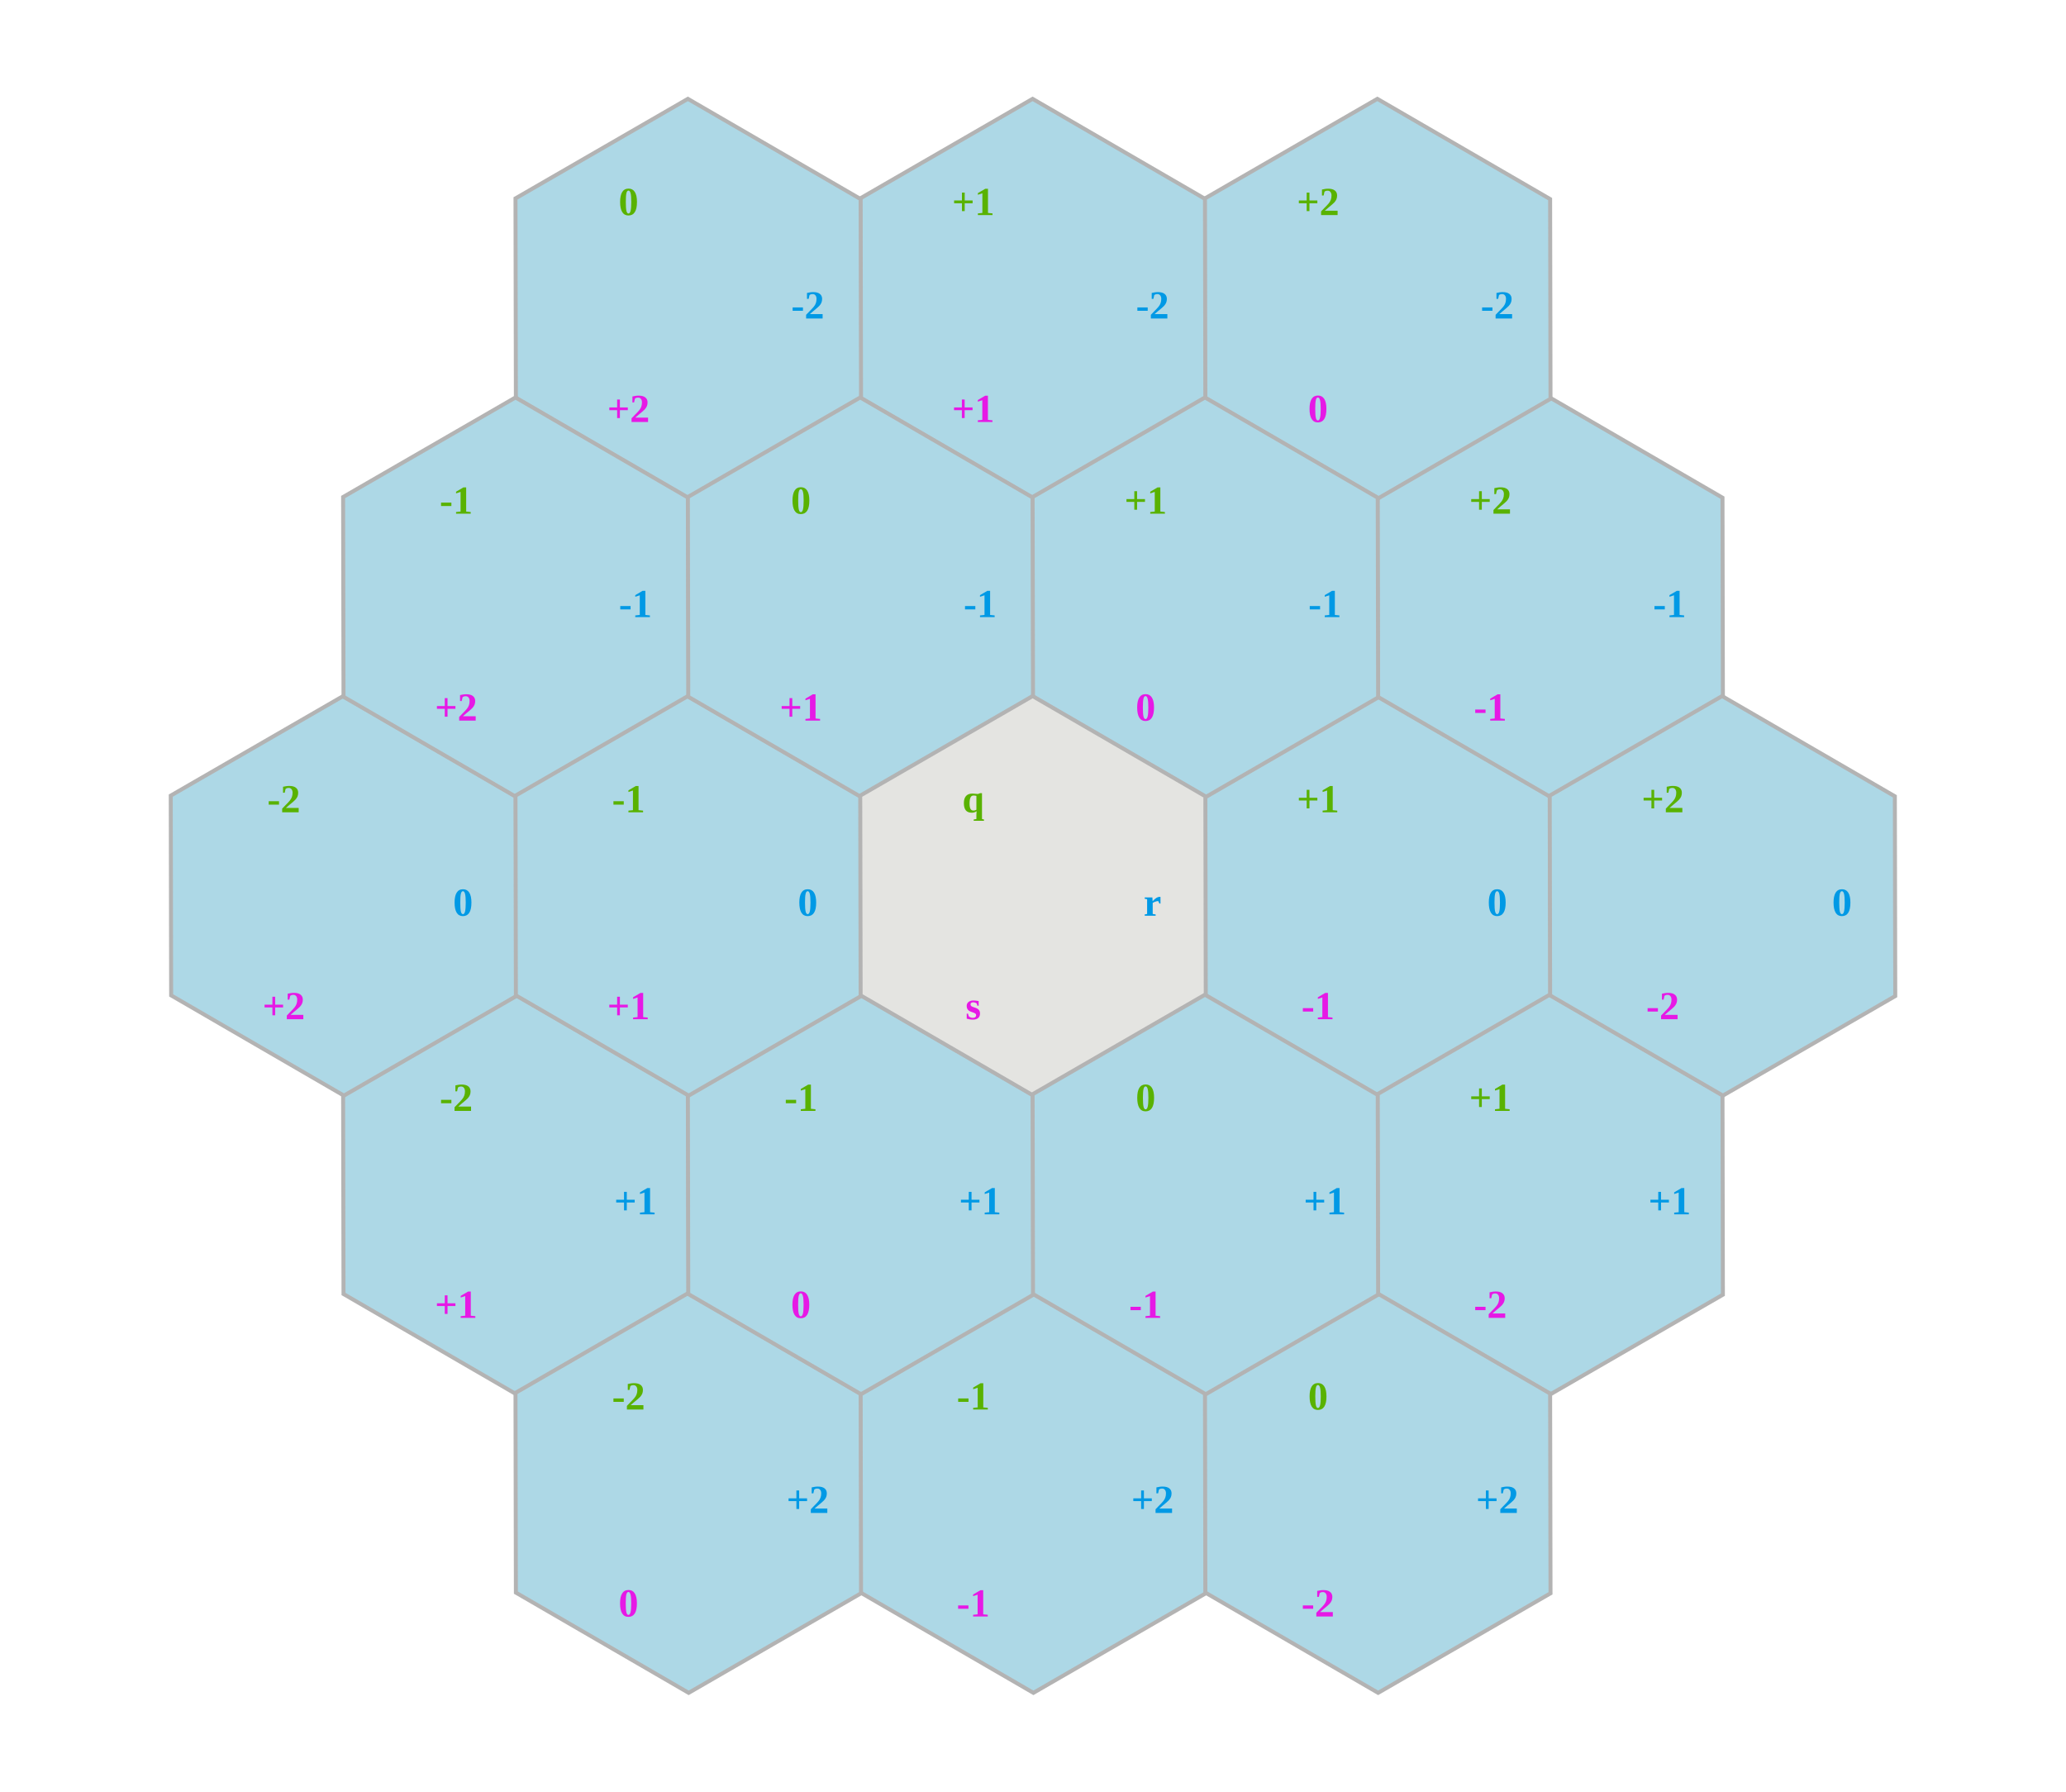
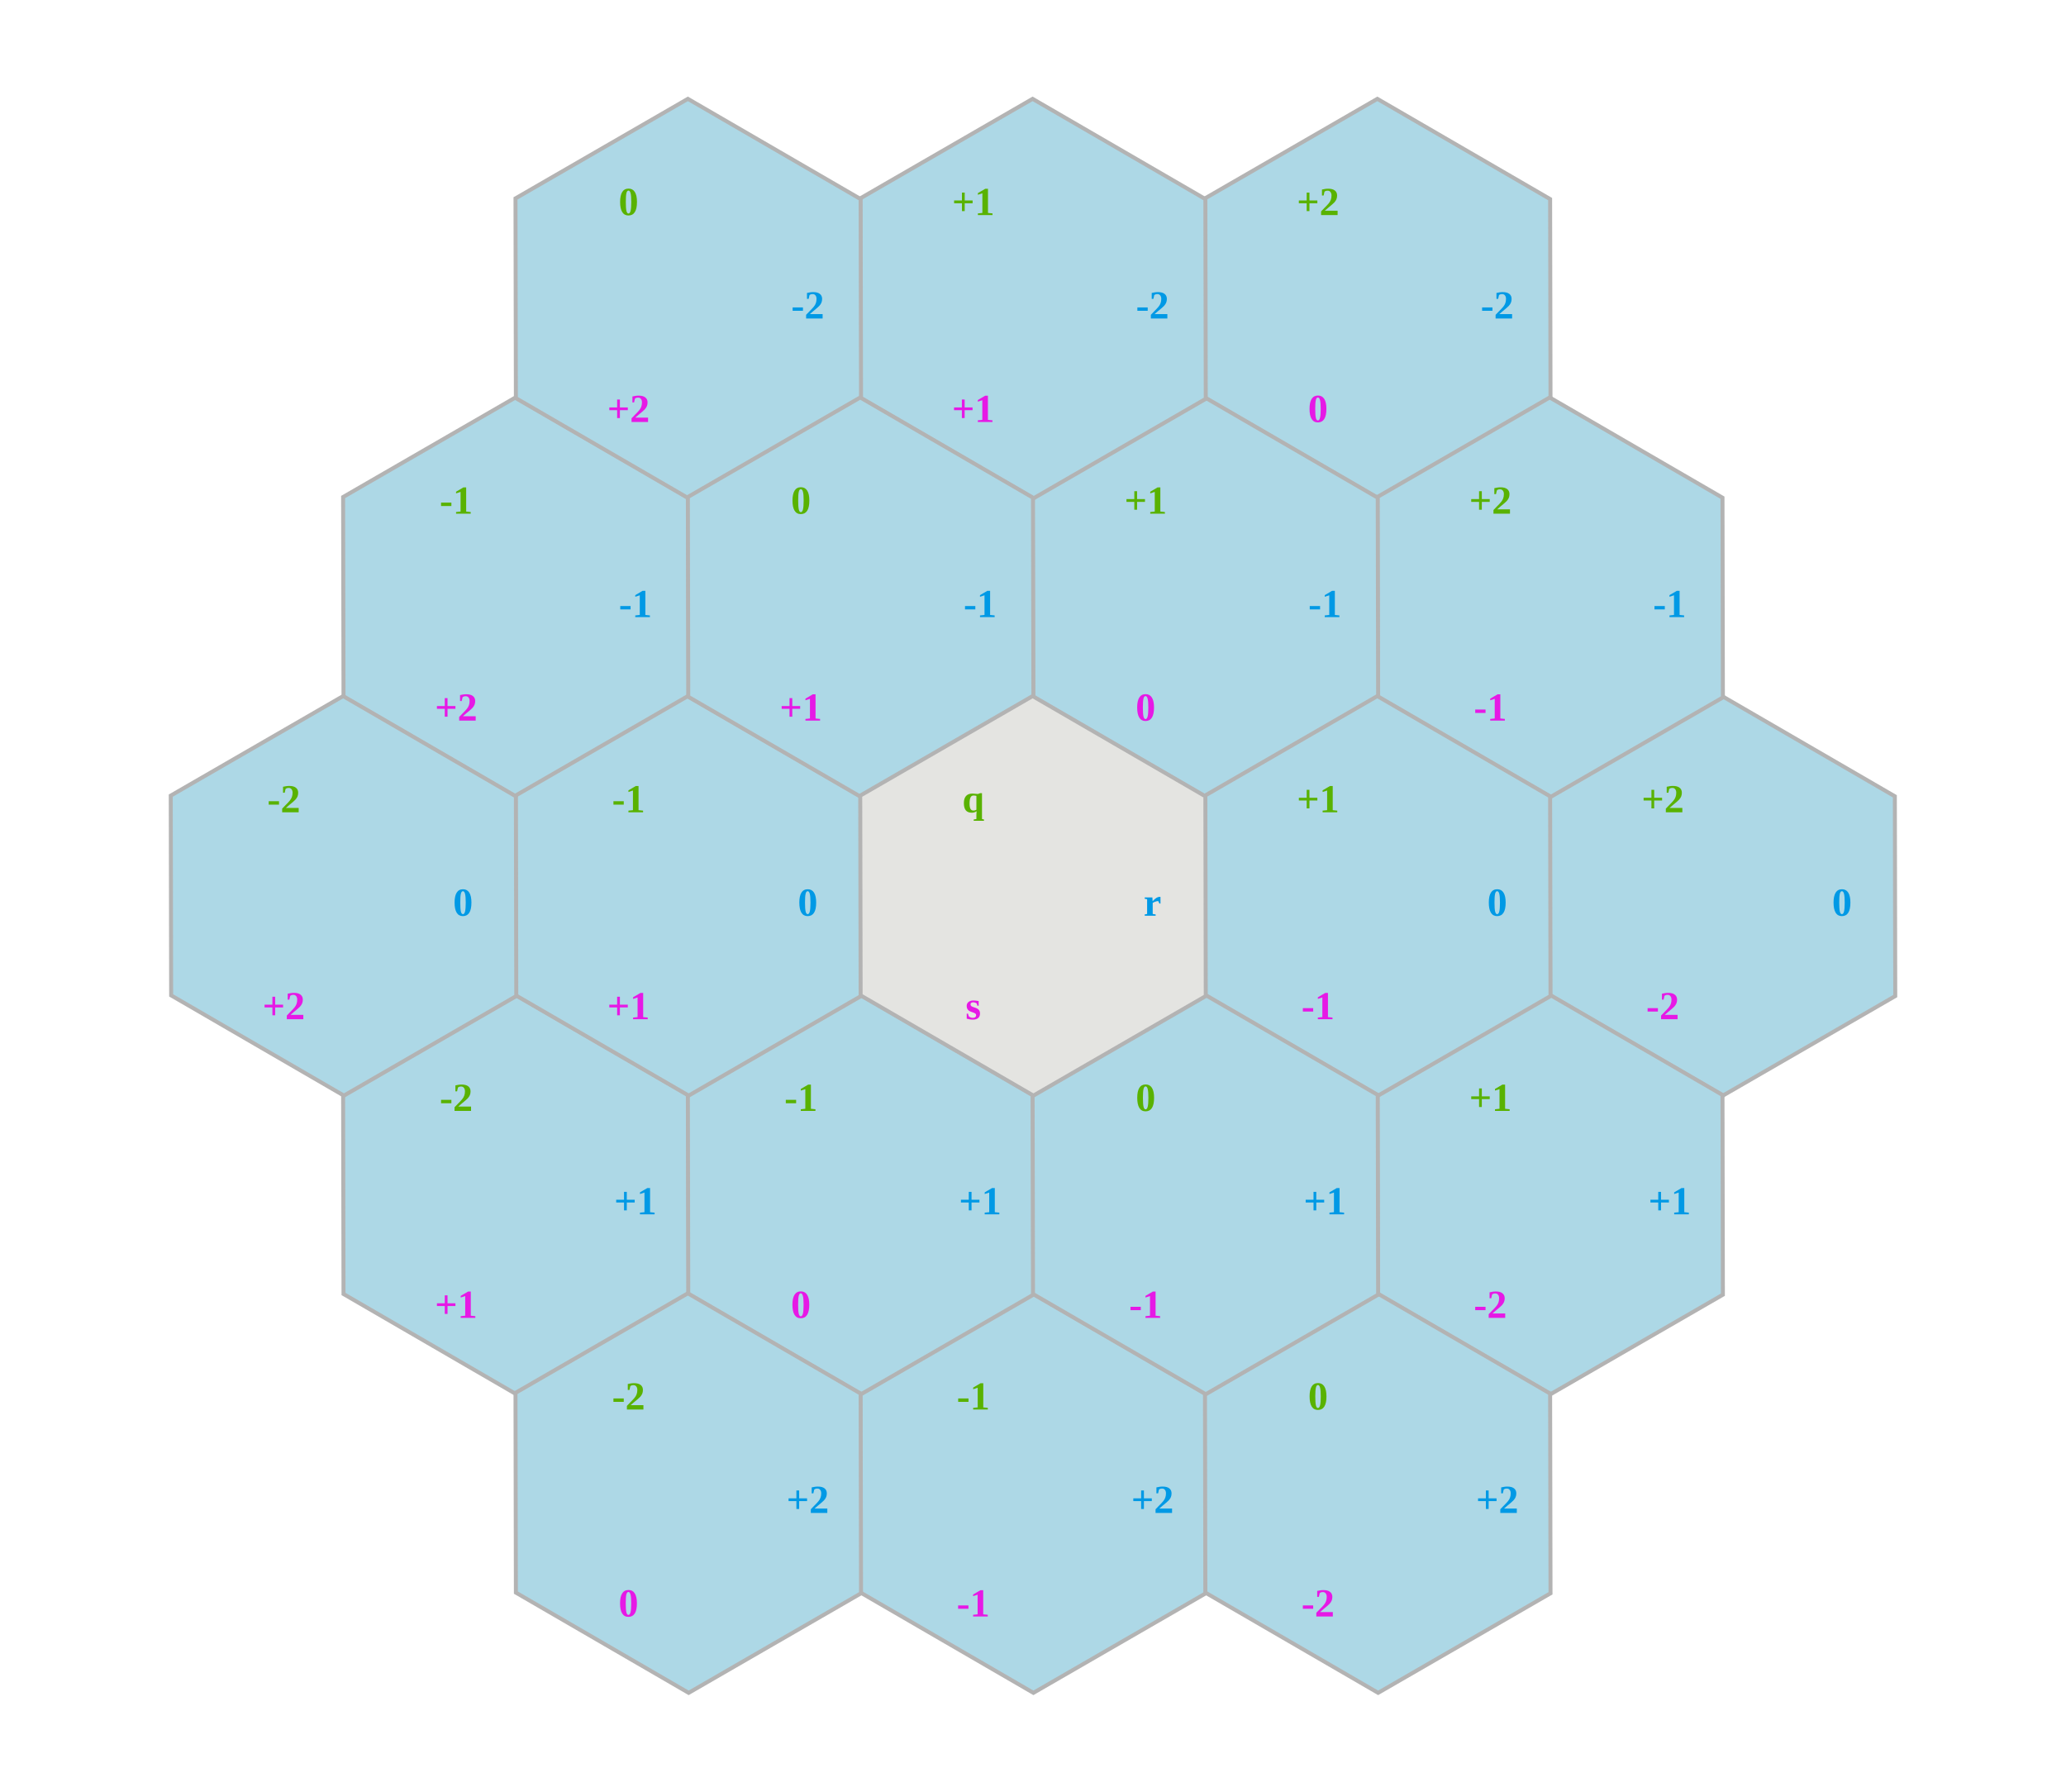
<svg xmlns="http://www.w3.org/2000/svg" version="1.1" viewBox="-519 -450 1038 900" width="1038" height="900" preserveAspectRatio="xMidYMin meet">
  <style>
    svg {
        stroke-width: 2px;
        stroke: #b3b3b3ff;
        fill: #e4e4e1ff;
        background-color: #ffffffff;
    }
    text {
        font-weight: bold;
        stroke: none;
        fill: black;
        text-anchor: middle;
        font-size: 20px;
    }
    .q {
        fill: #59b201ff;
    }
    .r {
        fill: #0099e5ff;
    }
    .s {
        fill: #e619e5ff;
    }
    .style-1 {
        fill: #add8e6ff;
    }
</style>
-   <g class="style-1" transform="translate(173.2051,0),rotate(-30)">
+   <g class="style-1" transform="translate(346.4102,0),rotate(-30)">
    <polygon points="100,0 50,-87 -50,-87 -100,-0 -50,87 50,87">
    </polygon>
-     <text transform="rotate(-90) translate(60, 0) rotate(90) rotate(30) translate(0,10)" class="q">+1</text>
+     <text transform="rotate(-90) translate(60, 0) rotate(90) rotate(30) translate(0,10)" class="q">+2</text>
    <text transform="rotate(-90) translate(-30, 52) rotate(90) rotate(30) translate(0,10)" class="r">0</text>
-     <text transform="rotate(-90) translate(-30, -52) rotate(90) rotate(30) translate(0,10)" class="s">-1</text>
-   </g>
-   <g class="style-1" transform="translate(0,-300),rotate(-30)">
-     <polygon points="100,0 50,-87 -50,-87 -100,-0 -50,87 50,87">
-     </polygon>
-     <text transform="rotate(-90) translate(60, 0) rotate(90) rotate(30) translate(0,10)" class="q">+1</text>
-     <text transform="rotate(-90) translate(-30, 52) rotate(90) rotate(30) translate(0,10)" class="r">-2</text>
-     <text transform="rotate(-90) translate(-30, -52) rotate(90) rotate(30) translate(0,10)" class="s">+1</text>
+     <text transform="rotate(-90) translate(-30, -52) rotate(90) rotate(30) translate(0,10)" class="s">-2</text>
  </g>
  <g class="style-1" transform="translate(-259.8076,150),rotate(-30)">
    <polygon points="100,0 50,-87 -50,-87 -100,-0 -50,87 50,87">
    </polygon>
    <text transform="rotate(-90) translate(60, 0) rotate(90) rotate(30) translate(0,10)" class="q">-2</text>
    <text transform="rotate(-90) translate(-30, 52) rotate(90) rotate(30) translate(0,10)" class="r">+1</text>
    <text transform="rotate(-90) translate(-30, -52) rotate(90) rotate(30) translate(0,10)" class="s">+1</text>
-   </g>
-   <g class="style-1" transform="translate(259.8076,-150),rotate(-30)">
-     <polygon points="100,0 50,-87 -50,-87 -100,-0 -50,87 50,87">
-     </polygon>
-     <text transform="rotate(-90) translate(60, 0) rotate(90) rotate(30) translate(0,10)" class="q">+2</text>
-     <text transform="rotate(-90) translate(-30, 52) rotate(90) rotate(30) translate(0,10)" class="r">-1</text>
-     <text transform="rotate(-90) translate(-30, -52) rotate(90) rotate(30) translate(0,10)" class="s">-1</text>
  </g>
  <g class="style-1" transform="translate(0,300),rotate(-30)">
    <polygon points="100,0 50,-87 -50,-87 -100,-0 -50,87 50,87">
    </polygon>
    <text transform="rotate(-90) translate(60, 0) rotate(90) rotate(30) translate(0,10)" class="q">-1</text>
    <text transform="rotate(-90) translate(-30, 52) rotate(90) rotate(30) translate(0,10)" class="r">+2</text>
    <text transform="rotate(-90) translate(-30, -52) rotate(90) rotate(30) translate(0,10)" class="s">-1</text>
  </g>
  <g class="style-1" transform="translate(259.8076,150),rotate(-30)">
    <polygon points="100,0 50,-87 -50,-87 -100,-0 -50,87 50,87">
    </polygon>
    <text transform="rotate(-90) translate(60, 0) rotate(90) rotate(30) translate(0,10)" class="q">+1</text>
    <text transform="rotate(-90) translate(-30, 52) rotate(90) rotate(30) translate(0,10)" class="r">+1</text>
    <text transform="rotate(-90) translate(-30, -52) rotate(90) rotate(30) translate(0,10)" class="s">-2</text>
  </g>
+   <g class="style-1" transform="translate(-86.60254,150),rotate(-30)">
+     <polygon points="100,0 50,-87 -50,-87 -100,-0 -50,87 50,87">
+     </polygon>
+     <text transform="rotate(-90) translate(60, 0) rotate(90) rotate(30) translate(0,10)" class="q">-1</text>
+     <text transform="rotate(-90) translate(-30, 52) rotate(90) rotate(30) translate(0,10)" class="r">+1</text>
+     <text transform="rotate(-90) translate(-30, -52) rotate(90) rotate(30) translate(0,10)" class="s">0</text>
+   </g>
+   <g class="style-1" transform="translate(173.2051,-300),rotate(-30)">
+     <polygon points="100,0 50,-87 -50,-87 -100,-0 -50,87 50,87">
+     </polygon>
+     <text transform="rotate(-90) translate(60, 0) rotate(90) rotate(30) translate(0,10)" class="q">+2</text>
+     <text transform="rotate(-90) translate(-30, 52) rotate(90) rotate(30) translate(0,10)" class="r">-2</text>
+     <text transform="rotate(-90) translate(-30, -52) rotate(90) rotate(30) translate(0,10)" class="s">0</text>
+   </g>
+   <g class="style-1" transform="translate(173.2051,300),rotate(-30)">
+     <polygon points="100,0 50,-87 -50,-87 -100,-0 -50,87 50,87">
+     </polygon>
+     <text transform="rotate(-90) translate(60, 0) rotate(90) rotate(30) translate(0,10)" class="q">0</text>
+     <text transform="rotate(-90) translate(-30, 52) rotate(90) rotate(30) translate(0,10)" class="r">+2</text>
+     <text transform="rotate(-90) translate(-30, -52) rotate(90) rotate(30) translate(0,10)" class="s">-2</text>
+   </g>
+   <g class="style-1" transform="translate(259.8076,-150),rotate(-30)">
+     <polygon points="100,0 50,-87 -50,-87 -100,-0 -50,87 50,87">
+     </polygon>
+     <text transform="rotate(-90) translate(60, 0) rotate(90) rotate(30) translate(0,10)" class="q">+2</text>
+     <text transform="rotate(-90) translate(-30, 52) rotate(90) rotate(30) translate(0,10)" class="r">-1</text>
+     <text transform="rotate(-90) translate(-30, -52) rotate(90) rotate(30) translate(0,10)" class="s">-1</text>
+   </g>
  <g class="style-1" transform="translate(-173.2051,300),rotate(-30)">
    <polygon points="100,0 50,-87 -50,-87 -100,-0 -50,87 50,87">
    </polygon>
    <text transform="rotate(-90) translate(60, 0) rotate(90) rotate(30) translate(0,10)" class="q">-2</text>
    <text transform="rotate(-90) translate(-30, 52) rotate(90) rotate(30) translate(0,10)" class="r">+2</text>
    <text transform="rotate(-90) translate(-30, -52) rotate(90) rotate(30) translate(0,10)" class="s">0</text>
+   </g>
+   <g class="style-1" transform="translate(86.60254,-150),rotate(-30)">
+     <polygon points="100,0 50,-87 -50,-87 -100,-0 -50,87 50,87">
+     </polygon>
+     <text transform="rotate(-90) translate(60, 0) rotate(90) rotate(30) translate(0,10)" class="q">+1</text>
+     <text transform="rotate(-90) translate(-30, 52) rotate(90) rotate(30) translate(0,10)" class="r">-1</text>
+     <text transform="rotate(-90) translate(-30, -52) rotate(90) rotate(30) translate(0,10)" class="s">0</text>
+   </g>
+   <g class="style-1" transform="translate(173.2051,0),rotate(-30)">
+     <polygon points="100,0 50,-87 -50,-87 -100,-0 -50,87 50,87">
+     </polygon>
+     <text transform="rotate(-90) translate(60, 0) rotate(90) rotate(30) translate(0,10)" class="q">+1</text>
+     <text transform="rotate(-90) translate(-30, 52) rotate(90) rotate(30) translate(0,10)" class="r">0</text>
+     <text transform="rotate(-90) translate(-30, -52) rotate(90) rotate(30) translate(0,10)" class="s">-1</text>
+   </g>
+   <g class="style-1" transform="translate(0,-300),rotate(-30)">
+     <polygon points="100,0 50,-87 -50,-87 -100,-0 -50,87 50,87">
+     </polygon>
+     <text transform="rotate(-90) translate(60, 0) rotate(90) rotate(30) translate(0,10)" class="q">+1</text>
+     <text transform="rotate(-90) translate(-30, 52) rotate(90) rotate(30) translate(0,10)" class="r">-2</text>
+     <text transform="rotate(-90) translate(-30, -52) rotate(90) rotate(30) translate(0,10)" class="s">+1</text>
+   </g>
+   <g class="style-1" transform="translate(-259.8076,-150),rotate(-30)">
+     <polygon points="100,0 50,-87 -50,-87 -100,-0 -50,87 50,87">
+     </polygon>
+     <text transform="rotate(-90) translate(60, 0) rotate(90) rotate(30) translate(0,10)" class="q">-1</text>
+     <text transform="rotate(-90) translate(-30, 52) rotate(90) rotate(30) translate(0,10)" class="r">-1</text>
+     <text transform="rotate(-90) translate(-30, -52) rotate(90) rotate(30) translate(0,10)" class="s">+2</text>
+   </g>
+   <g class="style-1" transform="translate(-173.2051,0),rotate(-30)">
+     <polygon points="100,0 50,-87 -50,-87 -100,-0 -50,87 50,87">
+     </polygon>
+     <text transform="rotate(-90) translate(60, 0) rotate(90) rotate(30) translate(0,10)" class="q">-1</text>
+     <text transform="rotate(-90) translate(-30, 52) rotate(90) rotate(30) translate(0,10)" class="r">0</text>
+     <text transform="rotate(-90) translate(-30, -52) rotate(90) rotate(30) translate(0,10)" class="s">+1</text>
  </g>
  <g class="style-1" transform="translate(-346.4102,0),rotate(-30)">
    <polygon points="100,0 50,-87 -50,-87 -100,-0 -50,87 50,87">
    </polygon>
    <text transform="rotate(-90) translate(60, 0) rotate(90) rotate(30) translate(0,10)" class="q">-2</text>
    <text transform="rotate(-90) translate(-30, 52) rotate(90) rotate(30) translate(0,10)" class="r">0</text>
    <text transform="rotate(-90) translate(-30, -52) rotate(90) rotate(30) translate(0,10)" class="s">+2</text>
  </g>
  <g class="style-1" transform="translate(-173.2051,-300),rotate(-30)">
    <polygon points="100,0 50,-87 -50,-87 -100,-0 -50,87 50,87">
    </polygon>
    <text transform="rotate(-90) translate(60, 0) rotate(90) rotate(30) translate(0,10)" class="q">0</text>
    <text transform="rotate(-90) translate(-30, 52) rotate(90) rotate(30) translate(0,10)" class="r">-2</text>
    <text transform="rotate(-90) translate(-30, -52) rotate(90) rotate(30) translate(0,10)" class="s">+2</text>
  </g>
-   <g class="style-1" transform="translate(173.2051,-300),rotate(-30)">
-     <polygon points="100,0 50,-87 -50,-87 -100,-0 -50,87 50,87">
-     </polygon>
-     <text transform="rotate(-90) translate(60, 0) rotate(90) rotate(30) translate(0,10)" class="q">+2</text>
-     <text transform="rotate(-90) translate(-30, 52) rotate(90) rotate(30) translate(0,10)" class="r">-2</text>
-     <text transform="rotate(-90) translate(-30, -52) rotate(90) rotate(30) translate(0,10)" class="s">0</text>
-   </g>
-   <g class="style-1" transform="translate(-86.60254,150),rotate(-30)">
-     <polygon points="100,0 50,-87 -50,-87 -100,-0 -50,87 50,87">
-     </polygon>
-     <text transform="rotate(-90) translate(60, 0) rotate(90) rotate(30) translate(0,10)" class="q">-1</text>
-     <text transform="rotate(-90) translate(-30, 52) rotate(90) rotate(30) translate(0,10)" class="r">+1</text>
-     <text transform="rotate(-90) translate(-30, -52) rotate(90) rotate(30) translate(0,10)" class="s">0</text>
-   </g>
-   <g class="style-1" transform="translate(-259.8076,-150),rotate(-30)">
-     <polygon points="100,0 50,-87 -50,-87 -100,-0 -50,87 50,87">
-     </polygon>
-     <text transform="rotate(-90) translate(60, 0) rotate(90) rotate(30) translate(0,10)" class="q">-1</text>
-     <text transform="rotate(-90) translate(-30, 52) rotate(90) rotate(30) translate(0,10)" class="r">-1</text>
-     <text transform="rotate(-90) translate(-30, -52) rotate(90) rotate(30) translate(0,10)" class="s">+2</text>
-   </g>
-   <g class="style-1" transform="translate(346.4102,0),rotate(-30)">
-     <polygon points="100,0 50,-87 -50,-87 -100,-0 -50,87 50,87">
-     </polygon>
-     <text transform="rotate(-90) translate(60, 0) rotate(90) rotate(30) translate(0,10)" class="q">+2</text>
-     <text transform="rotate(-90) translate(-30, 52) rotate(90) rotate(30) translate(0,10)" class="r">0</text>
-     <text transform="rotate(-90) translate(-30, -52) rotate(90) rotate(30) translate(0,10)" class="s">-2</text>
-   </g>
-   <g class="style-1" transform="translate(-173.2051,0),rotate(-30)">
-     <polygon points="100,0 50,-87 -50,-87 -100,-0 -50,87 50,87">
-     </polygon>
-     <text transform="rotate(-90) translate(60, 0) rotate(90) rotate(30) translate(0,10)" class="q">-1</text>
-     <text transform="rotate(-90) translate(-30, 52) rotate(90) rotate(30) translate(0,10)" class="r">0</text>
-     <text transform="rotate(-90) translate(-30, -52) rotate(90) rotate(30) translate(0,10)" class="s">+1</text>
-   </g>
  <g class="style-1" transform="translate(-86.60254,-150),rotate(-30)">
    <polygon points="100,0 50,-87 -50,-87 -100,-0 -50,87 50,87">
    </polygon>
    <text transform="rotate(-90) translate(60, 0) rotate(90) rotate(30) translate(0,10)" class="q">0</text>
    <text transform="rotate(-90) translate(-30, 52) rotate(90) rotate(30) translate(0,10)" class="r">-1</text>
    <text transform="rotate(-90) translate(-30, -52) rotate(90) rotate(30) translate(0,10)" class="s">+1</text>
  </g>
-   <g class="style-1" transform="translate(86.60254,-150),rotate(-30)">
+   <g class="style-1" transform="translate(86.60254,150),rotate(-30)">
    <polygon points="100,0 50,-87 -50,-87 -100,-0 -50,87 50,87">
    </polygon>
-     <text transform="rotate(-90) translate(60, 0) rotate(90) rotate(30) translate(0,10)" class="q">+1</text>
-     <text transform="rotate(-90) translate(-30, 52) rotate(90) rotate(30) translate(0,10)" class="r">-1</text>
-     <text transform="rotate(-90) translate(-30, -52) rotate(90) rotate(30) translate(0,10)" class="s">0</text>
+     <text transform="rotate(-90) translate(60, 0) rotate(90) rotate(30) translate(0,10)" class="q">0</text>
+     <text transform="rotate(-90) translate(-30, 52) rotate(90) rotate(30) translate(0,10)" class="r">+1</text>
+     <text transform="rotate(-90) translate(-30, -52) rotate(90) rotate(30) translate(0,10)" class="s">-1</text>
  </g>
  <g transform="translate(0,0),rotate(-30)">
    <polygon points="100,0 50,-87 -50,-87 -100,-0 -50,87 50,87">
    </polygon>
    <text transform="rotate(-90) translate(60, 0) rotate(90) rotate(30) translate(0,10)" class="q">q</text>
    <text transform="rotate(-90) translate(-30, 52) rotate(90) rotate(30) translate(0,10)" class="r">r</text>
    <text transform="rotate(-90) translate(-30, -52) rotate(90) rotate(30) translate(0,10)" class="s">s</text>
  </g>
-   <g class="style-1" transform="translate(173.2051,300),rotate(-30)">
-     <polygon points="100,0 50,-87 -50,-87 -100,-0 -50,87 50,87">
-     </polygon>
-     <text transform="rotate(-90) translate(60, 0) rotate(90) rotate(30) translate(0,10)" class="q">0</text>
-     <text transform="rotate(-90) translate(-30, 52) rotate(90) rotate(30) translate(0,10)" class="r">+2</text>
-     <text transform="rotate(-90) translate(-30, -52) rotate(90) rotate(30) translate(0,10)" class="s">-2</text>
-   </g>
-   <g class="style-1" transform="translate(86.60254,150),rotate(-30)">
-     <polygon points="100,0 50,-87 -50,-87 -100,-0 -50,87 50,87">
-     </polygon>
-     <text transform="rotate(-90) translate(60, 0) rotate(90) rotate(30) translate(0,10)" class="q">0</text>
-     <text transform="rotate(-90) translate(-30, 52) rotate(90) rotate(30) translate(0,10)" class="r">+1</text>
-     <text transform="rotate(-90) translate(-30, -52) rotate(90) rotate(30) translate(0,10)" class="s">-1</text>
-   </g>
</svg>
